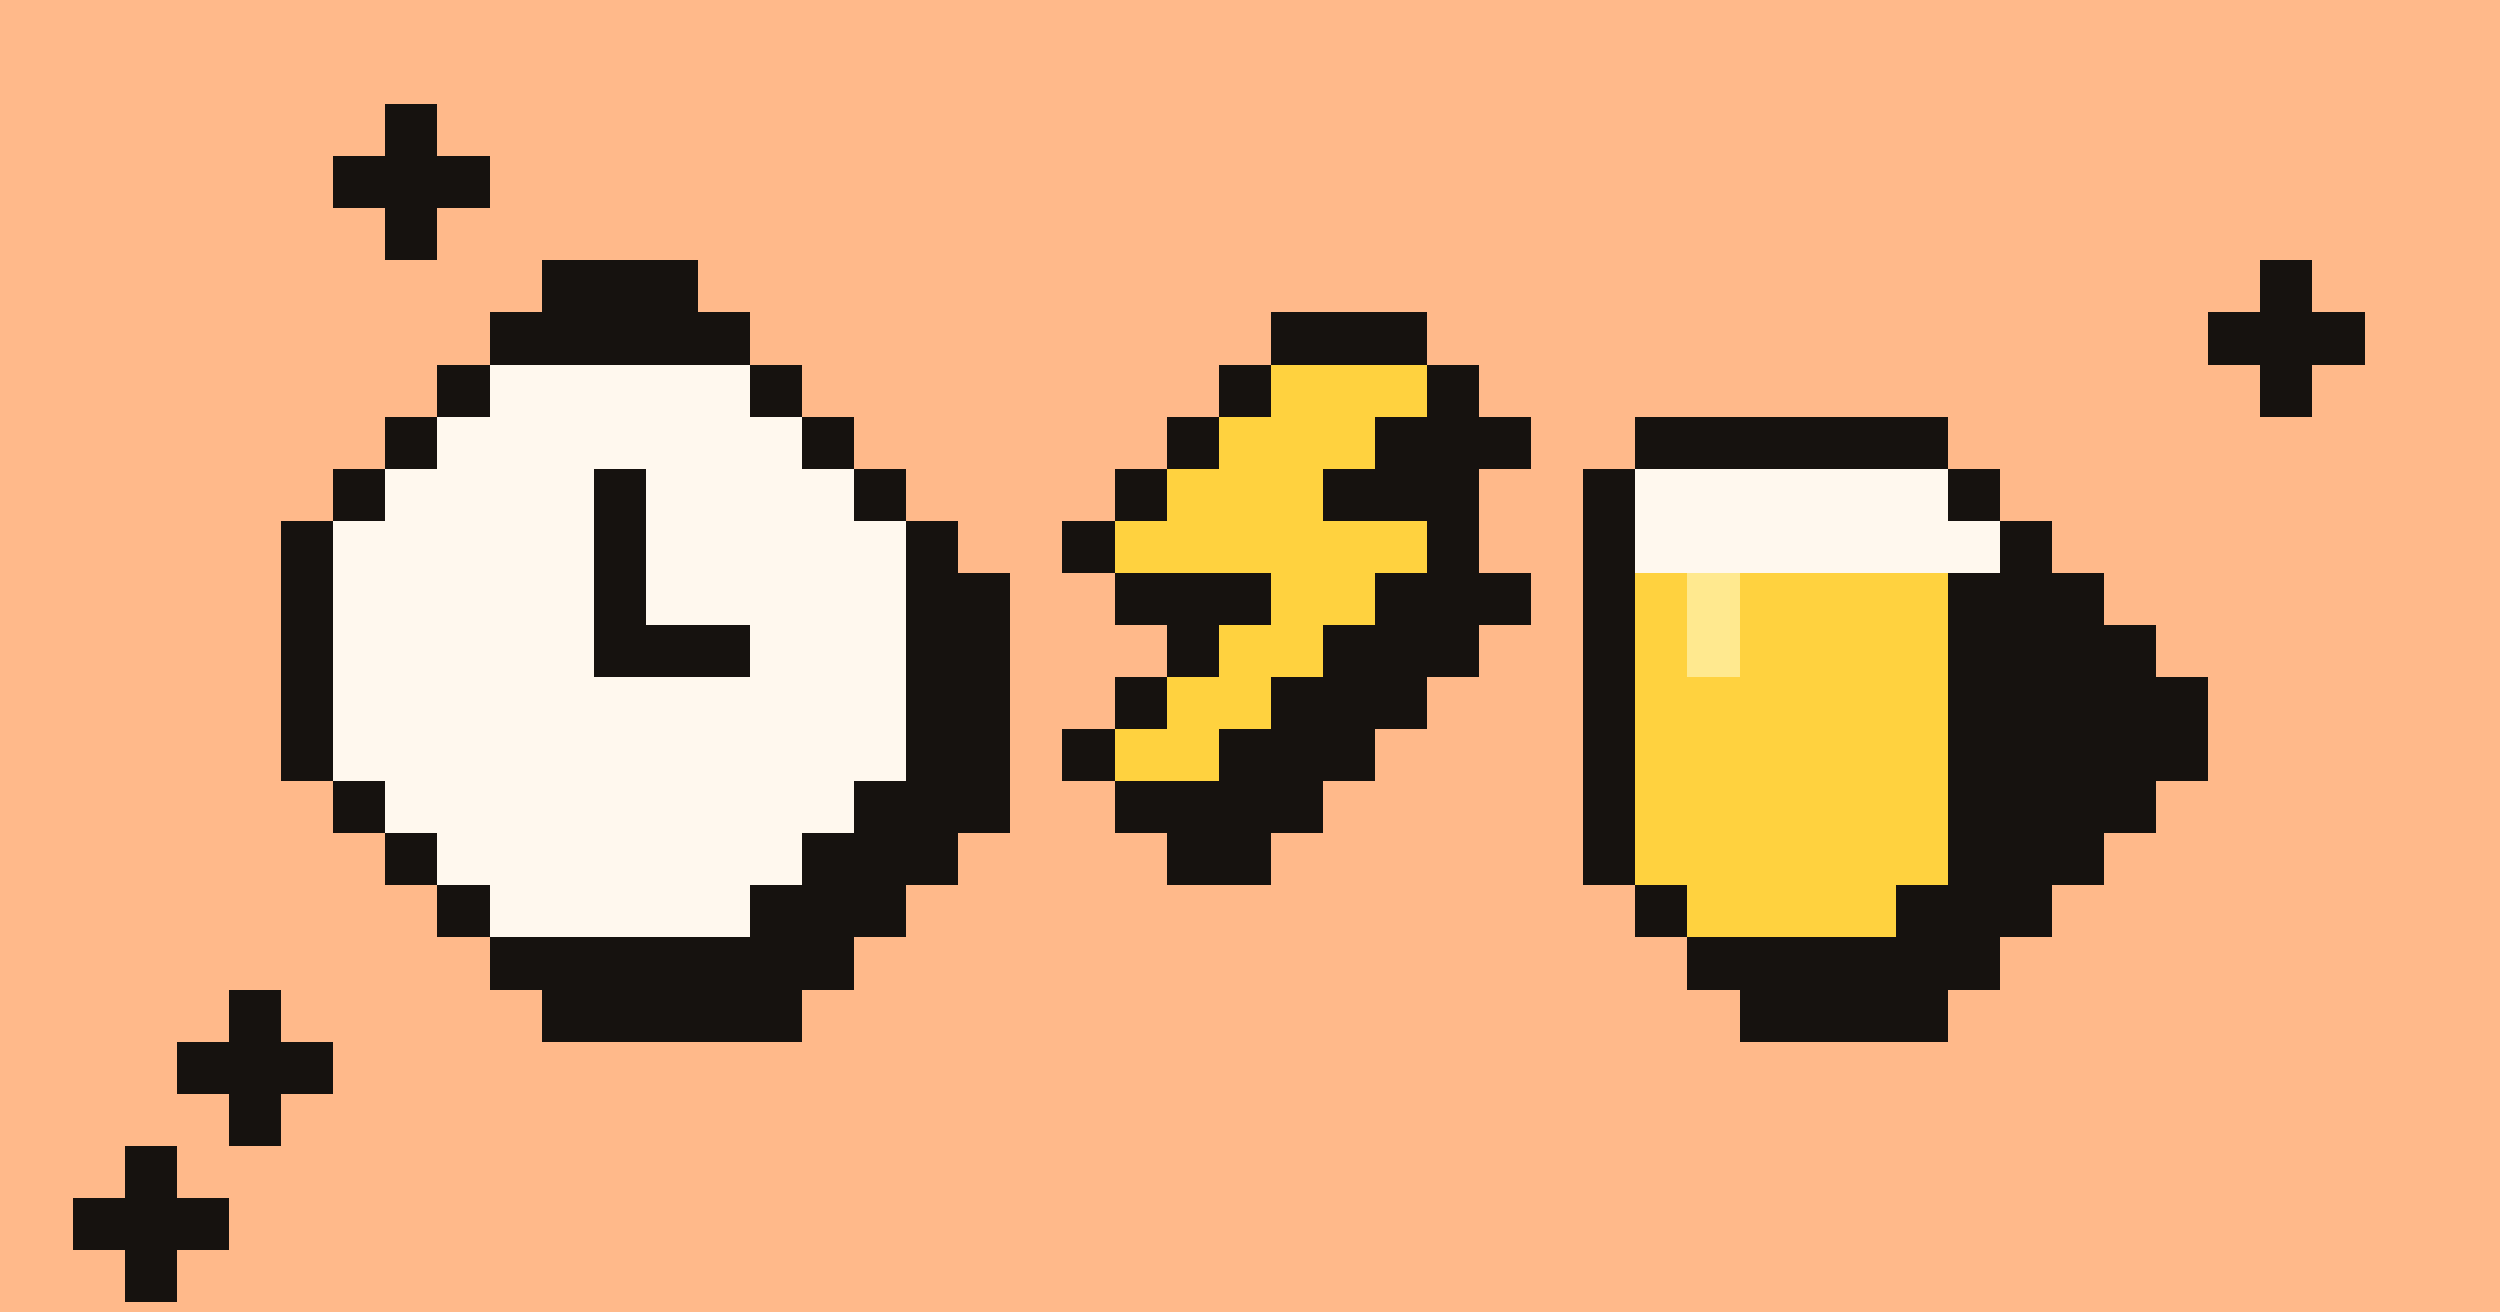
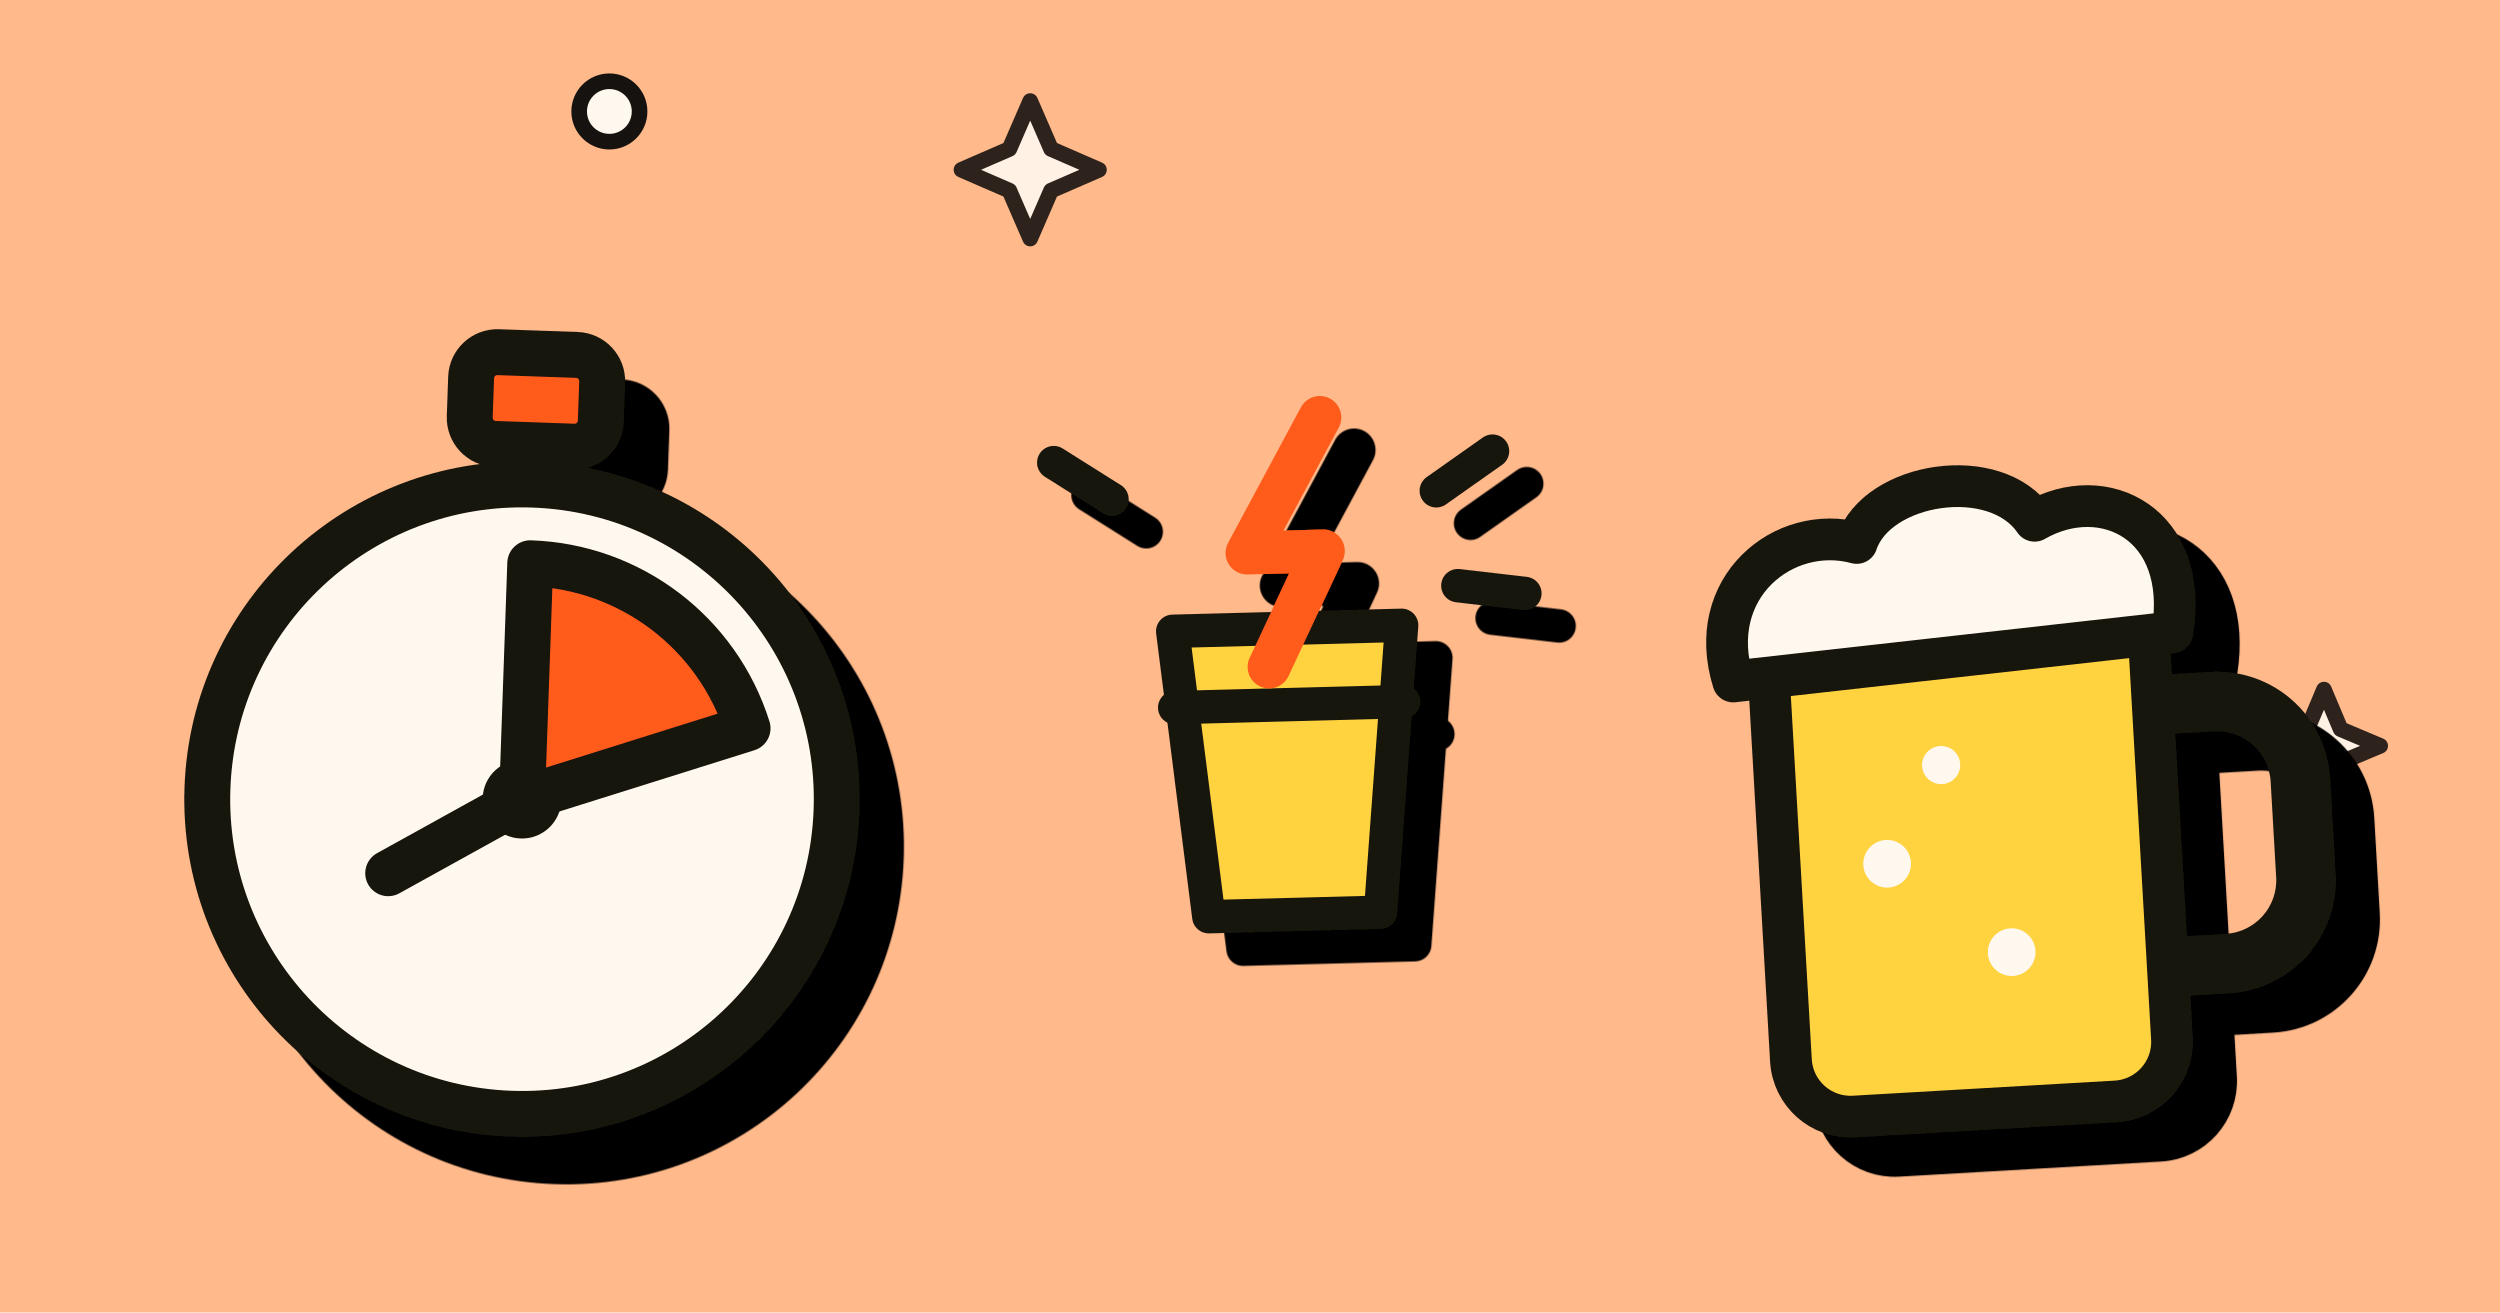
- <svg xmlns="http://www.w3.org/2000/svg" viewBox="0 0 240 126" width="240" height="126" shape-rendering="crispEdges">
+ <svg xmlns="http://www.w3.org/2000/svg" viewBox="0 0 240 126" width="240" height="126">
+   <defs>
+     <filter id="h" x="-15%" y="-15%" width="140%" height="140%">
+       <feOffset in="SourceAlpha" dx="3.5" dy="3.5" result="s" />
+       <feMerge>
+         <feMergeNode in="s" />
+         <feMergeNode in="SourceGraphic" />
+       </feMerge>
+     </filter>
+   </defs>
  <rect width="240" height="126" fill="#FFB98A" />
-   <rect x="217" y="25" width="5" height="5" fill="#16120F" />
-   <rect x="212" y="30" width="5" height="5" fill="#16120F" />
-   <rect x="217" y="30" width="5" height="5" fill="#16120F" />
-   <rect x="222" y="30" width="5" height="5" fill="#16120F" />
-   <rect x="217" y="35" width="5" height="5" fill="#16120F" />
-   <rect x="12" y="110" width="5" height="5" fill="#16120F" />
-   <rect x="7" y="115" width="5" height="5" fill="#16120F" />
-   <rect x="12" y="115" width="5" height="5" fill="#16120F" />
-   <rect x="17" y="115" width="5" height="5" fill="#16120F" />
-   <rect x="12" y="120" width="5" height="5" fill="#16120F" />
-   <rect x="22" y="95" width="5" height="5" fill="#16120F" />
-   <rect x="17" y="100" width="5" height="5" fill="#16120F" />
-   <rect x="22" y="100" width="5" height="5" fill="#16120F" />
-   <rect x="27" y="100" width="5" height="5" fill="#16120F" />
-   <rect x="22" y="105" width="5" height="5" fill="#16120F" />
-   <rect x="37" y="10" width="5" height="5" fill="#16120F" />
-   <rect x="32" y="15" width="5" height="5" fill="#16120F" />
-   <rect x="37" y="15" width="5" height="5" fill="#16120F" />
-   <rect x="42" y="15" width="5" height="5" fill="#16120F" />
-   <rect x="37" y="20" width="5" height="5" fill="#16120F" />
-   <rect x="137" y="40" width="10" height="5" fill="#16120F" />
-   <rect x="137" y="45" width="5" height="5" fill="#16120F" />
-   <rect x="92" y="55" width="5" height="5" fill="#16120F" />
-   <rect x="137" y="55" width="10" height="5" fill="#16120F" />
-   <rect x="92" y="60" width="5" height="5" fill="#16120F" />
-   <rect x="132" y="60" width="10" height="5" fill="#16120F" />
-   <rect x="92" y="65" width="5" height="5" fill="#16120F" />
-   <rect x="127" y="65" width="10" height="5" fill="#16120F" />
-   <rect x="207" y="65" width="5" height="5" fill="#16120F" />
-   <rect x="92" y="70" width="5" height="5" fill="#16120F" />
-   <rect x="122" y="70" width="10" height="5" fill="#16120F" />
-   <rect x="202" y="70" width="10" height="5" fill="#16120F" />
-   <rect x="87" y="75" width="10" height="5" fill="#16120F" />
-   <rect x="117" y="75" width="10" height="5" fill="#16120F" />
-   <rect x="197" y="75" width="10" height="5" fill="#16120F" />
-   <rect x="82" y="80" width="10" height="5" fill="#16120F" />
-   <rect x="112" y="80" width="10" height="5" fill="#16120F" />
-   <rect x="192" y="80" width="10" height="5" fill="#16120F" />
-   <rect x="77" y="85" width="10" height="5" fill="#16120F" />
-   <rect x="187" y="85" width="10" height="5" fill="#16120F" />
-   <rect x="72" y="90" width="10" height="5" fill="#16120F" />
-   <rect x="182" y="90" width="10" height="5" fill="#16120F" />
-   <rect x="52" y="95" width="25" height="5" fill="#16120F" />
-   <rect x="167" y="95" width="20" height="5" fill="#16120F" />
-   <rect x="52" y="25" width="15" height="5" fill="#16120F" />
-   <rect x="47" y="30" width="25" height="5" fill="#16120F" />
-   <rect x="122" y="30" width="15" height="5" fill="#16120F" />
-   <rect x="42" y="35" width="5" height="5" fill="#16120F" />
-   <rect x="72" y="35" width="5" height="5" fill="#16120F" />
-   <rect x="117" y="35" width="5" height="5" fill="#16120F" />
-   <rect x="137" y="35" width="5" height="5" fill="#16120F" />
-   <rect x="37" y="40" width="5" height="5" fill="#16120F" />
-   <rect x="77" y="40" width="5" height="5" fill="#16120F" />
-   <rect x="112" y="40" width="5" height="5" fill="#16120F" />
-   <rect x="132" y="40" width="5" height="5" fill="#16120F" />
-   <rect x="157" y="40" width="30" height="5" fill="#16120F" />
-   <rect x="32" y="45" width="5" height="5" fill="#16120F" />
-   <rect x="57" y="45" width="5" height="5" fill="#16120F" />
-   <rect x="82" y="45" width="5" height="5" fill="#16120F" />
-   <rect x="107" y="45" width="5" height="5" fill="#16120F" />
-   <rect x="127" y="45" width="10" height="5" fill="#16120F" />
-   <rect x="152" y="45" width="5" height="5" fill="#16120F" />
-   <rect x="187" y="45" width="5" height="5" fill="#16120F" />
-   <rect x="27" y="50" width="5" height="5" fill="#16120F" />
-   <rect x="57" y="50" width="5" height="5" fill="#16120F" />
-   <rect x="87" y="50" width="5" height="5" fill="#16120F" />
-   <rect x="102" y="50" width="5" height="5" fill="#16120F" />
-   <rect x="137" y="50" width="5" height="5" fill="#16120F" />
-   <rect x="152" y="50" width="5" height="5" fill="#16120F" />
-   <rect x="192" y="50" width="5" height="5" fill="#16120F" />
-   <rect x="27" y="55" width="5" height="5" fill="#16120F" />
-   <rect x="57" y="55" width="5" height="5" fill="#16120F" />
-   <rect x="87" y="55" width="5" height="5" fill="#16120F" />
-   <rect x="107" y="55" width="15" height="5" fill="#16120F" />
-   <rect x="132" y="55" width="5" height="5" fill="#16120F" />
-   <rect x="152" y="55" width="5" height="5" fill="#16120F" />
-   <rect x="187" y="55" width="15" height="5" fill="#16120F" />
-   <rect x="27" y="60" width="5" height="5" fill="#16120F" />
-   <rect x="57" y="60" width="15" height="5" fill="#16120F" />
-   <rect x="87" y="60" width="5" height="5" fill="#16120F" />
-   <rect x="112" y="60" width="5" height="5" fill="#16120F" />
-   <rect x="127" y="60" width="5" height="5" fill="#16120F" />
-   <rect x="152" y="60" width="5" height="5" fill="#16120F" />
-   <rect x="187" y="60" width="20" height="5" fill="#16120F" />
-   <rect x="27" y="65" width="5" height="5" fill="#16120F" />
-   <rect x="87" y="65" width="5" height="5" fill="#16120F" />
-   <rect x="107" y="65" width="5" height="5" fill="#16120F" />
-   <rect x="122" y="65" width="5" height="5" fill="#16120F" />
-   <rect x="152" y="65" width="5" height="5" fill="#16120F" />
-   <rect x="187" y="65" width="20" height="5" fill="#16120F" />
-   <rect x="27" y="70" width="5" height="5" fill="#16120F" />
-   <rect x="87" y="70" width="5" height="5" fill="#16120F" />
-   <rect x="102" y="70" width="5" height="5" fill="#16120F" />
-   <rect x="117" y="70" width="5" height="5" fill="#16120F" />
-   <rect x="152" y="70" width="5" height="5" fill="#16120F" />
-   <rect x="187" y="70" width="15" height="5" fill="#16120F" />
-   <rect x="32" y="75" width="5" height="5" fill="#16120F" />
-   <rect x="82" y="75" width="5" height="5" fill="#16120F" />
-   <rect x="107" y="75" width="10" height="5" fill="#16120F" />
-   <rect x="152" y="75" width="5" height="5" fill="#16120F" />
-   <rect x="187" y="75" width="10" height="5" fill="#16120F" />
-   <rect x="37" y="80" width="5" height="5" fill="#16120F" />
-   <rect x="77" y="80" width="5" height="5" fill="#16120F" />
-   <rect x="152" y="80" width="5" height="5" fill="#16120F" />
-   <rect x="187" y="80" width="5" height="5" fill="#16120F" />
-   <rect x="42" y="85" width="5" height="5" fill="#16120F" />
-   <rect x="72" y="85" width="5" height="5" fill="#16120F" />
-   <rect x="157" y="85" width="5" height="5" fill="#16120F" />
-   <rect x="182" y="85" width="5" height="5" fill="#16120F" />
-   <rect x="47" y="90" width="25" height="5" fill="#16120F" />
-   <rect x="162" y="90" width="20" height="5" fill="#16120F" />
-   <rect x="122" y="35" width="15" height="5" fill="#FFD23F" />
-   <rect x="117" y="40" width="15" height="5" fill="#FFD23F" />
-   <rect x="112" y="45" width="15" height="5" fill="#FFD23F" />
-   <rect x="107" y="50" width="30" height="5" fill="#FFD23F" />
-   <rect x="122" y="55" width="10" height="5" fill="#FFD23F" />
-   <rect x="157" y="55" width="5" height="5" fill="#FFD23F" />
-   <rect x="167" y="55" width="20" height="5" fill="#FFD23F" />
-   <rect x="117" y="60" width="10" height="5" fill="#FFD23F" />
-   <rect x="157" y="60" width="5" height="5" fill="#FFD23F" />
-   <rect x="167" y="60" width="20" height="5" fill="#FFD23F" />
-   <rect x="112" y="65" width="10" height="5" fill="#FFD23F" />
-   <rect x="157" y="65" width="30" height="5" fill="#FFD23F" />
-   <rect x="107" y="70" width="10" height="5" fill="#FFD23F" />
-   <rect x="157" y="70" width="30" height="5" fill="#FFD23F" />
-   <rect x="157" y="75" width="30" height="5" fill="#FFD23F" />
-   <rect x="157" y="80" width="30" height="5" fill="#FFD23F" />
-   <rect x="162" y="85" width="20" height="5" fill="#FFD23F" />
-   <rect x="162" y="55" width="5" height="5" fill="#FFE98F" />
-   <rect x="162" y="60" width="5" height="5" fill="#FFE98F" />
-   <rect x="47" y="35" width="25" height="5" fill="#FFF8EE" />
-   <rect x="42" y="40" width="35" height="5" fill="#FFF8EE" />
-   <rect x="37" y="45" width="20" height="5" fill="#FFF8EE" />
-   <rect x="62" y="45" width="20" height="5" fill="#FFF8EE" />
-   <rect x="157" y="45" width="30" height="5" fill="#FFF8EE" />
-   <rect x="32" y="50" width="25" height="5" fill="#FFF8EE" />
-   <rect x="62" y="50" width="25" height="5" fill="#FFF8EE" />
-   <rect x="157" y="50" width="35" height="5" fill="#FFF8EE" />
-   <rect x="32" y="55" width="25" height="5" fill="#FFF8EE" />
-   <rect x="62" y="55" width="25" height="5" fill="#FFF8EE" />
-   <rect x="32" y="60" width="25" height="5" fill="#FFF8EE" />
-   <rect x="72" y="60" width="15" height="5" fill="#FFF8EE" />
-   <rect x="32" y="65" width="55" height="5" fill="#FFF8EE" />
-   <rect x="32" y="70" width="55" height="5" fill="#FFF8EE" />
-   <rect x="37" y="75" width="45" height="5" fill="#FFF8EE" />
-   <rect x="42" y="80" width="35" height="5" fill="#FFF8EE" />
-   <rect x="47" y="85" width="25" height="5" fill="#FFF8EE" />
+   <circle cx="58.5" cy="10.7" r="2.9" fill="#FFF8EE" stroke="#16120F" stroke-width="1.5" />
+   <path d="M64.3 81.1l2.5 5.8 5.8 2.5-5.8 2.5-2.5 5.8-2.5-5.8-5.8-2.5 5.8-2.5z" fill="#16120F" stroke="#16120F" stroke-width="1.5" stroke-linejoin="round" opacity=".9" />
+   <path d="M98.9 9.7l2.0 4.6 4.6 2.0-4.6 2.0-2.0 4.6-2.0-4.6-4.6-2.0 4.6-2.0z" fill="#FFF8EE" stroke="#16120F" stroke-width="1.5" stroke-linejoin="round" opacity=".9" />
+   <path d="M223.1 66.2l1.6 3.8 3.8 1.6-3.8 1.6-1.6 3.8-1.6-3.8-3.8-1.6 3.8-1.6z" fill="#FFF8EE" stroke="#16120F" stroke-width="1.5" stroke-linejoin="round" opacity=".9" />
+   <g transform="translate(10.0 31.4) rotate(2.0 40.3 40.3) scale(1.259)" filter="url(#h)">
+     <rect x="27" y="2" width="10" height="7" rx="2" fill="#FF5B1F" stroke="#16120F" stroke-width="3.5" stroke-linejoin="round" stroke-linecap="round" />
+     <circle cx="32" cy="36" r="24" fill="#FFF8EE" stroke="#16120F" stroke-width="3.5" stroke-linejoin="round" stroke-linecap="round" />
+     <path d="M32 36V18A18 18 0 0 1 49 30z" fill="#FF5B1F" stroke="#16120F" stroke-width="3.5" stroke-linejoin="round" stroke-linecap="round" />
+     <path d="M32 36l-10 6" stroke="#16120F" stroke-width="3.5" stroke-linejoin="round" stroke-linecap="round" />
+     <circle cx="32" cy="36" r="3" fill="#16120F" />
+   </g>
+   <g transform="translate(94.4 36.5) rotate(-1.5 29.3 29.3) scale(0.916)" filter="url(#h)">
+     <path d="M20 26h24l-3 30H23z" fill="#FFD23F" stroke="#16120F" stroke-width="3.5" stroke-linejoin="round" stroke-linecap="round" />
+     <path d="M20 34h24" stroke="#16120F" stroke-width="3.5" stroke-linejoin="round" stroke-linecap="round" />
+     <path d="M36 4l-8 14h8l-6 12" fill="none" stroke="#FF5B1F" stroke-width="4.5" stroke-linecap="round" stroke-linejoin="round" />
+     <path d="M48 12l6-4M50 22l7 1M14 12l-6-4" stroke="#16120F" stroke-width="3.5" stroke-linejoin="round" stroke-linecap="round" />
+   </g>
+   <g transform="translate(156.7 38.7) rotate(-3.3 36.6 36.6) scale(1.145)" filter="url(#h)">
+     <path d="M44 26h5a7 7 0 0 1 7 7v8a7 7 0 0 1-7 7h-5" fill="none" stroke="#16120F" stroke-width="5" />
+     <path d="M12 20h32v34a5 5 0 0 1-5 5H17a5 5 0 0 1-5-5z" fill="#FFD23F" stroke="#16120F" stroke-width="3.5" stroke-linejoin="round" stroke-linecap="round" />
+     <path d="M9 22c-2-8 5-13 11-11 2-5 12-6 15-1 6-3 13 1 11 10z" fill="#FFF8EE" stroke="#16120F" stroke-width="3.5" stroke-linejoin="round" stroke-linecap="round" />
+     <circle cx="21" cy="38" r="2" fill="#FFF8EE" />
+     <circle cx="31" cy="46" r="2" fill="#FFF8EE" />
+     <circle cx="26" cy="30" r="1.6" fill="#FFF8EE" />
+   </g>
</svg>
